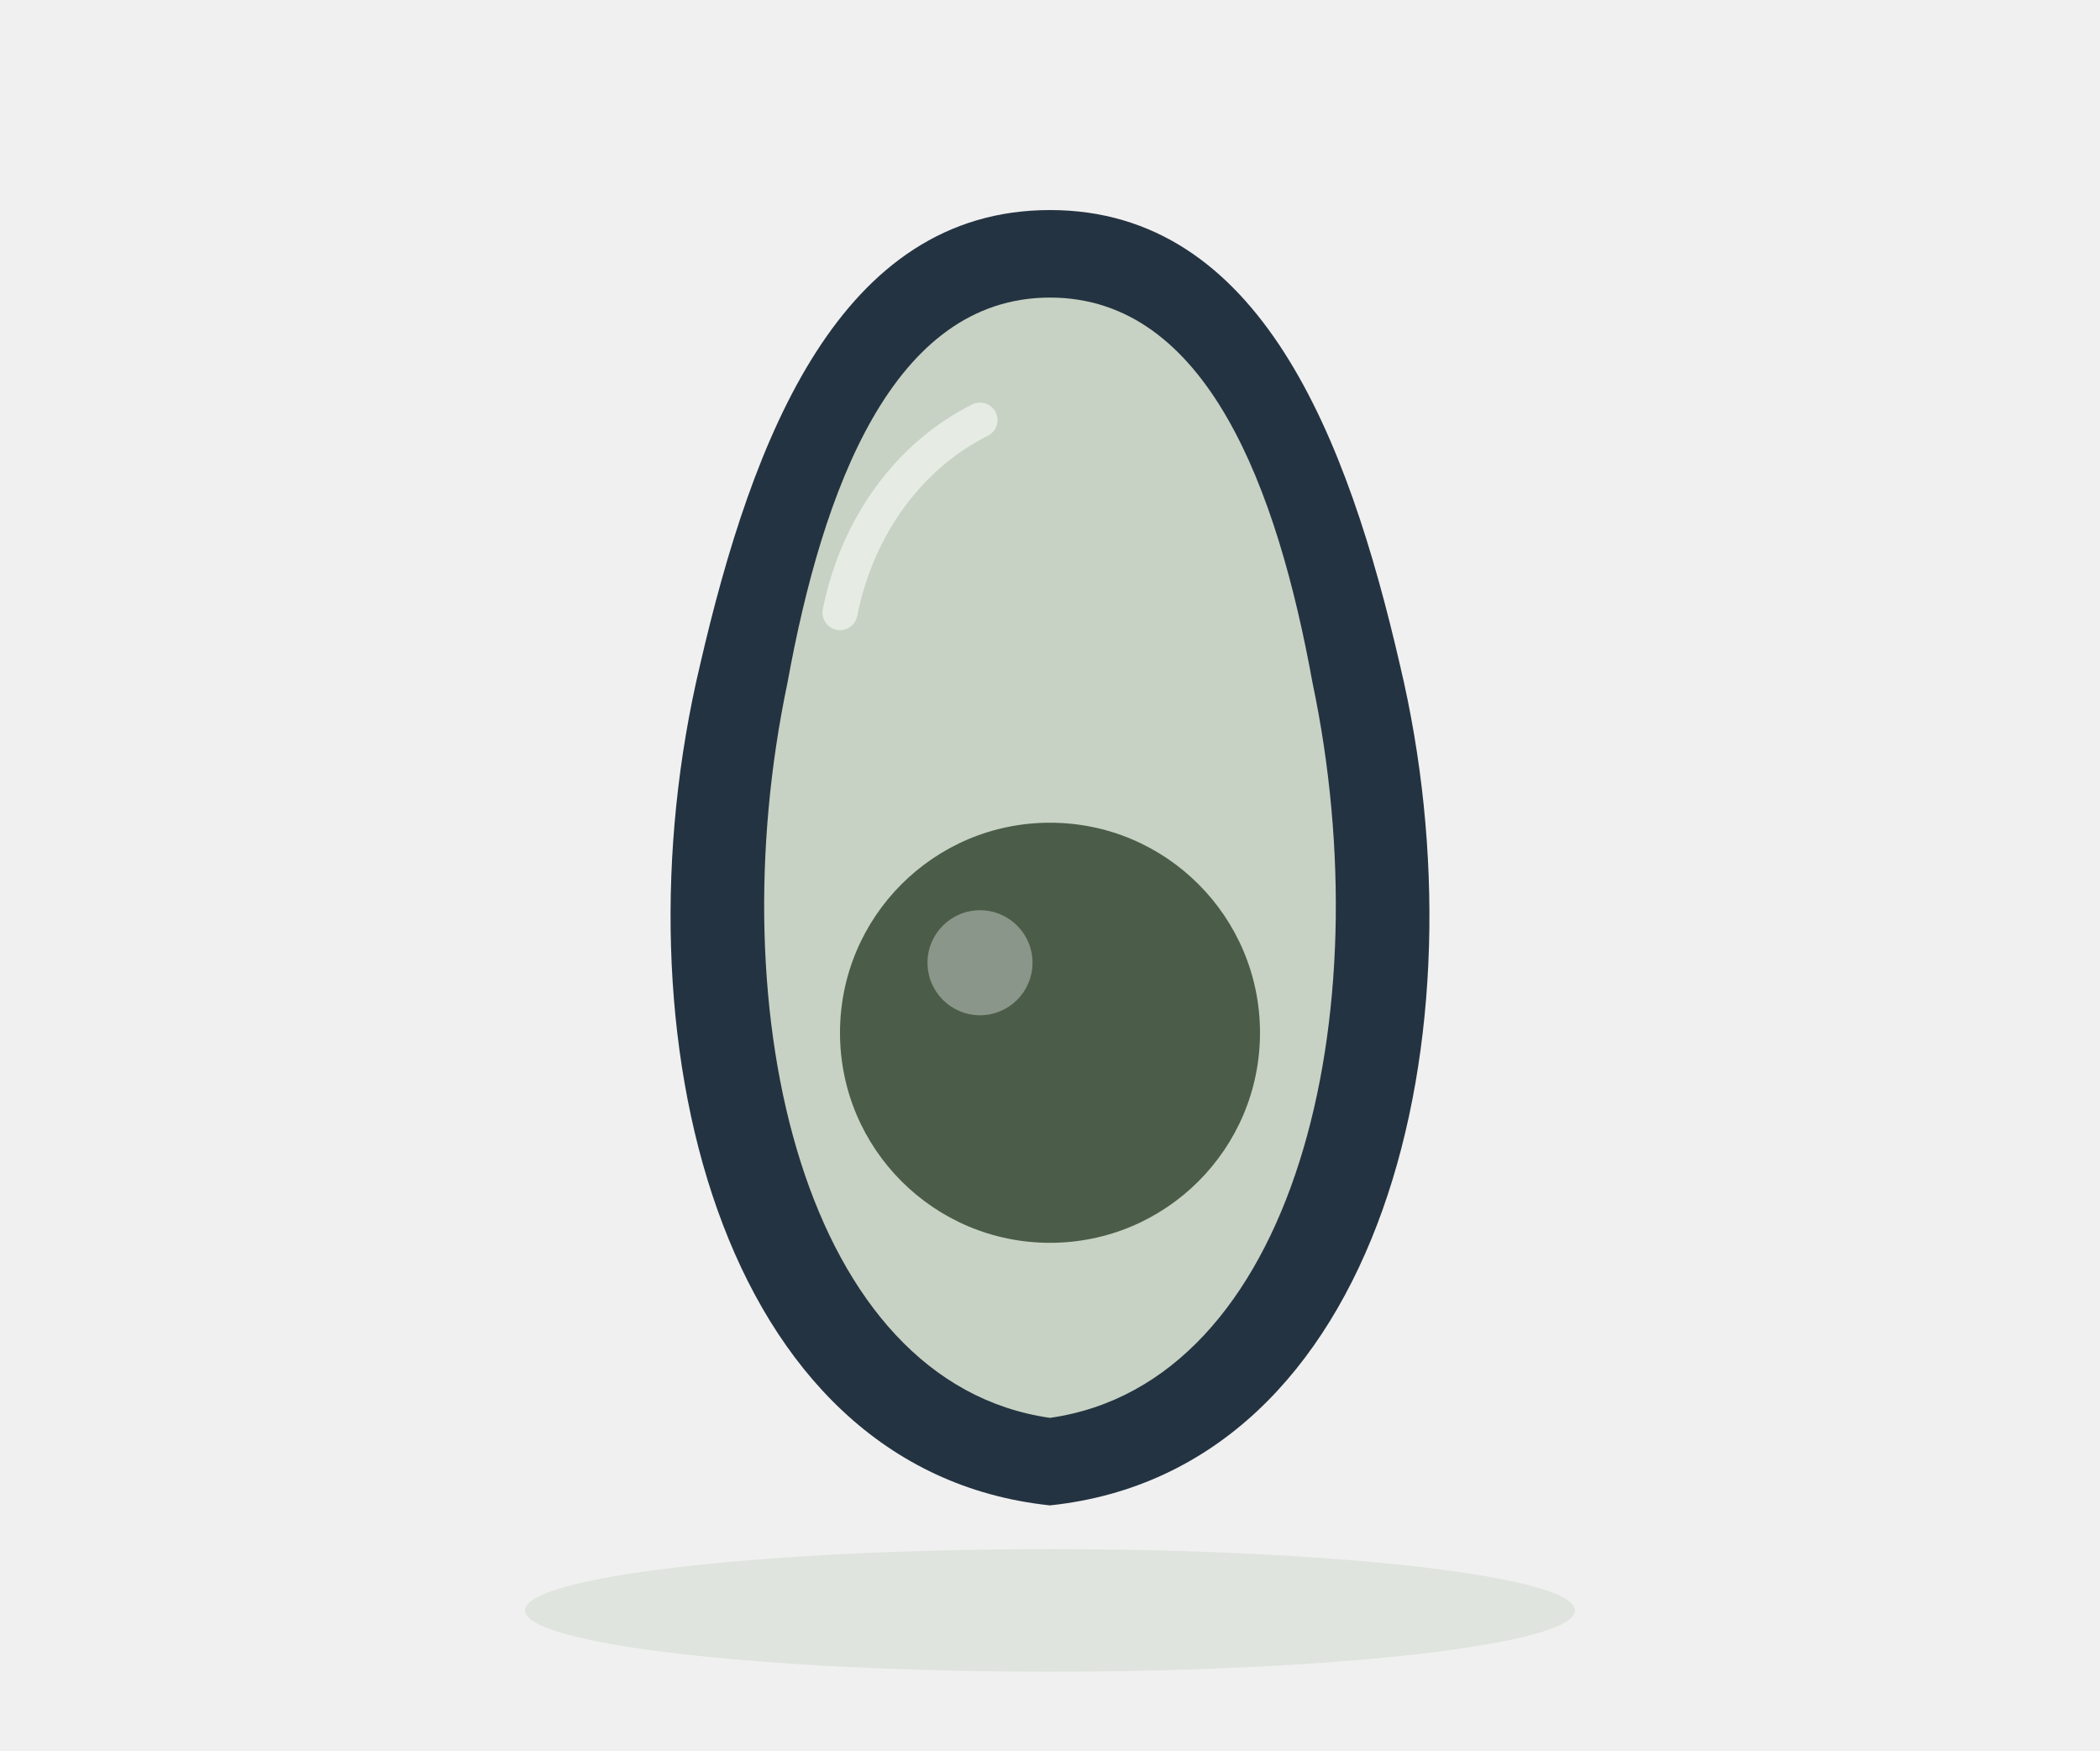
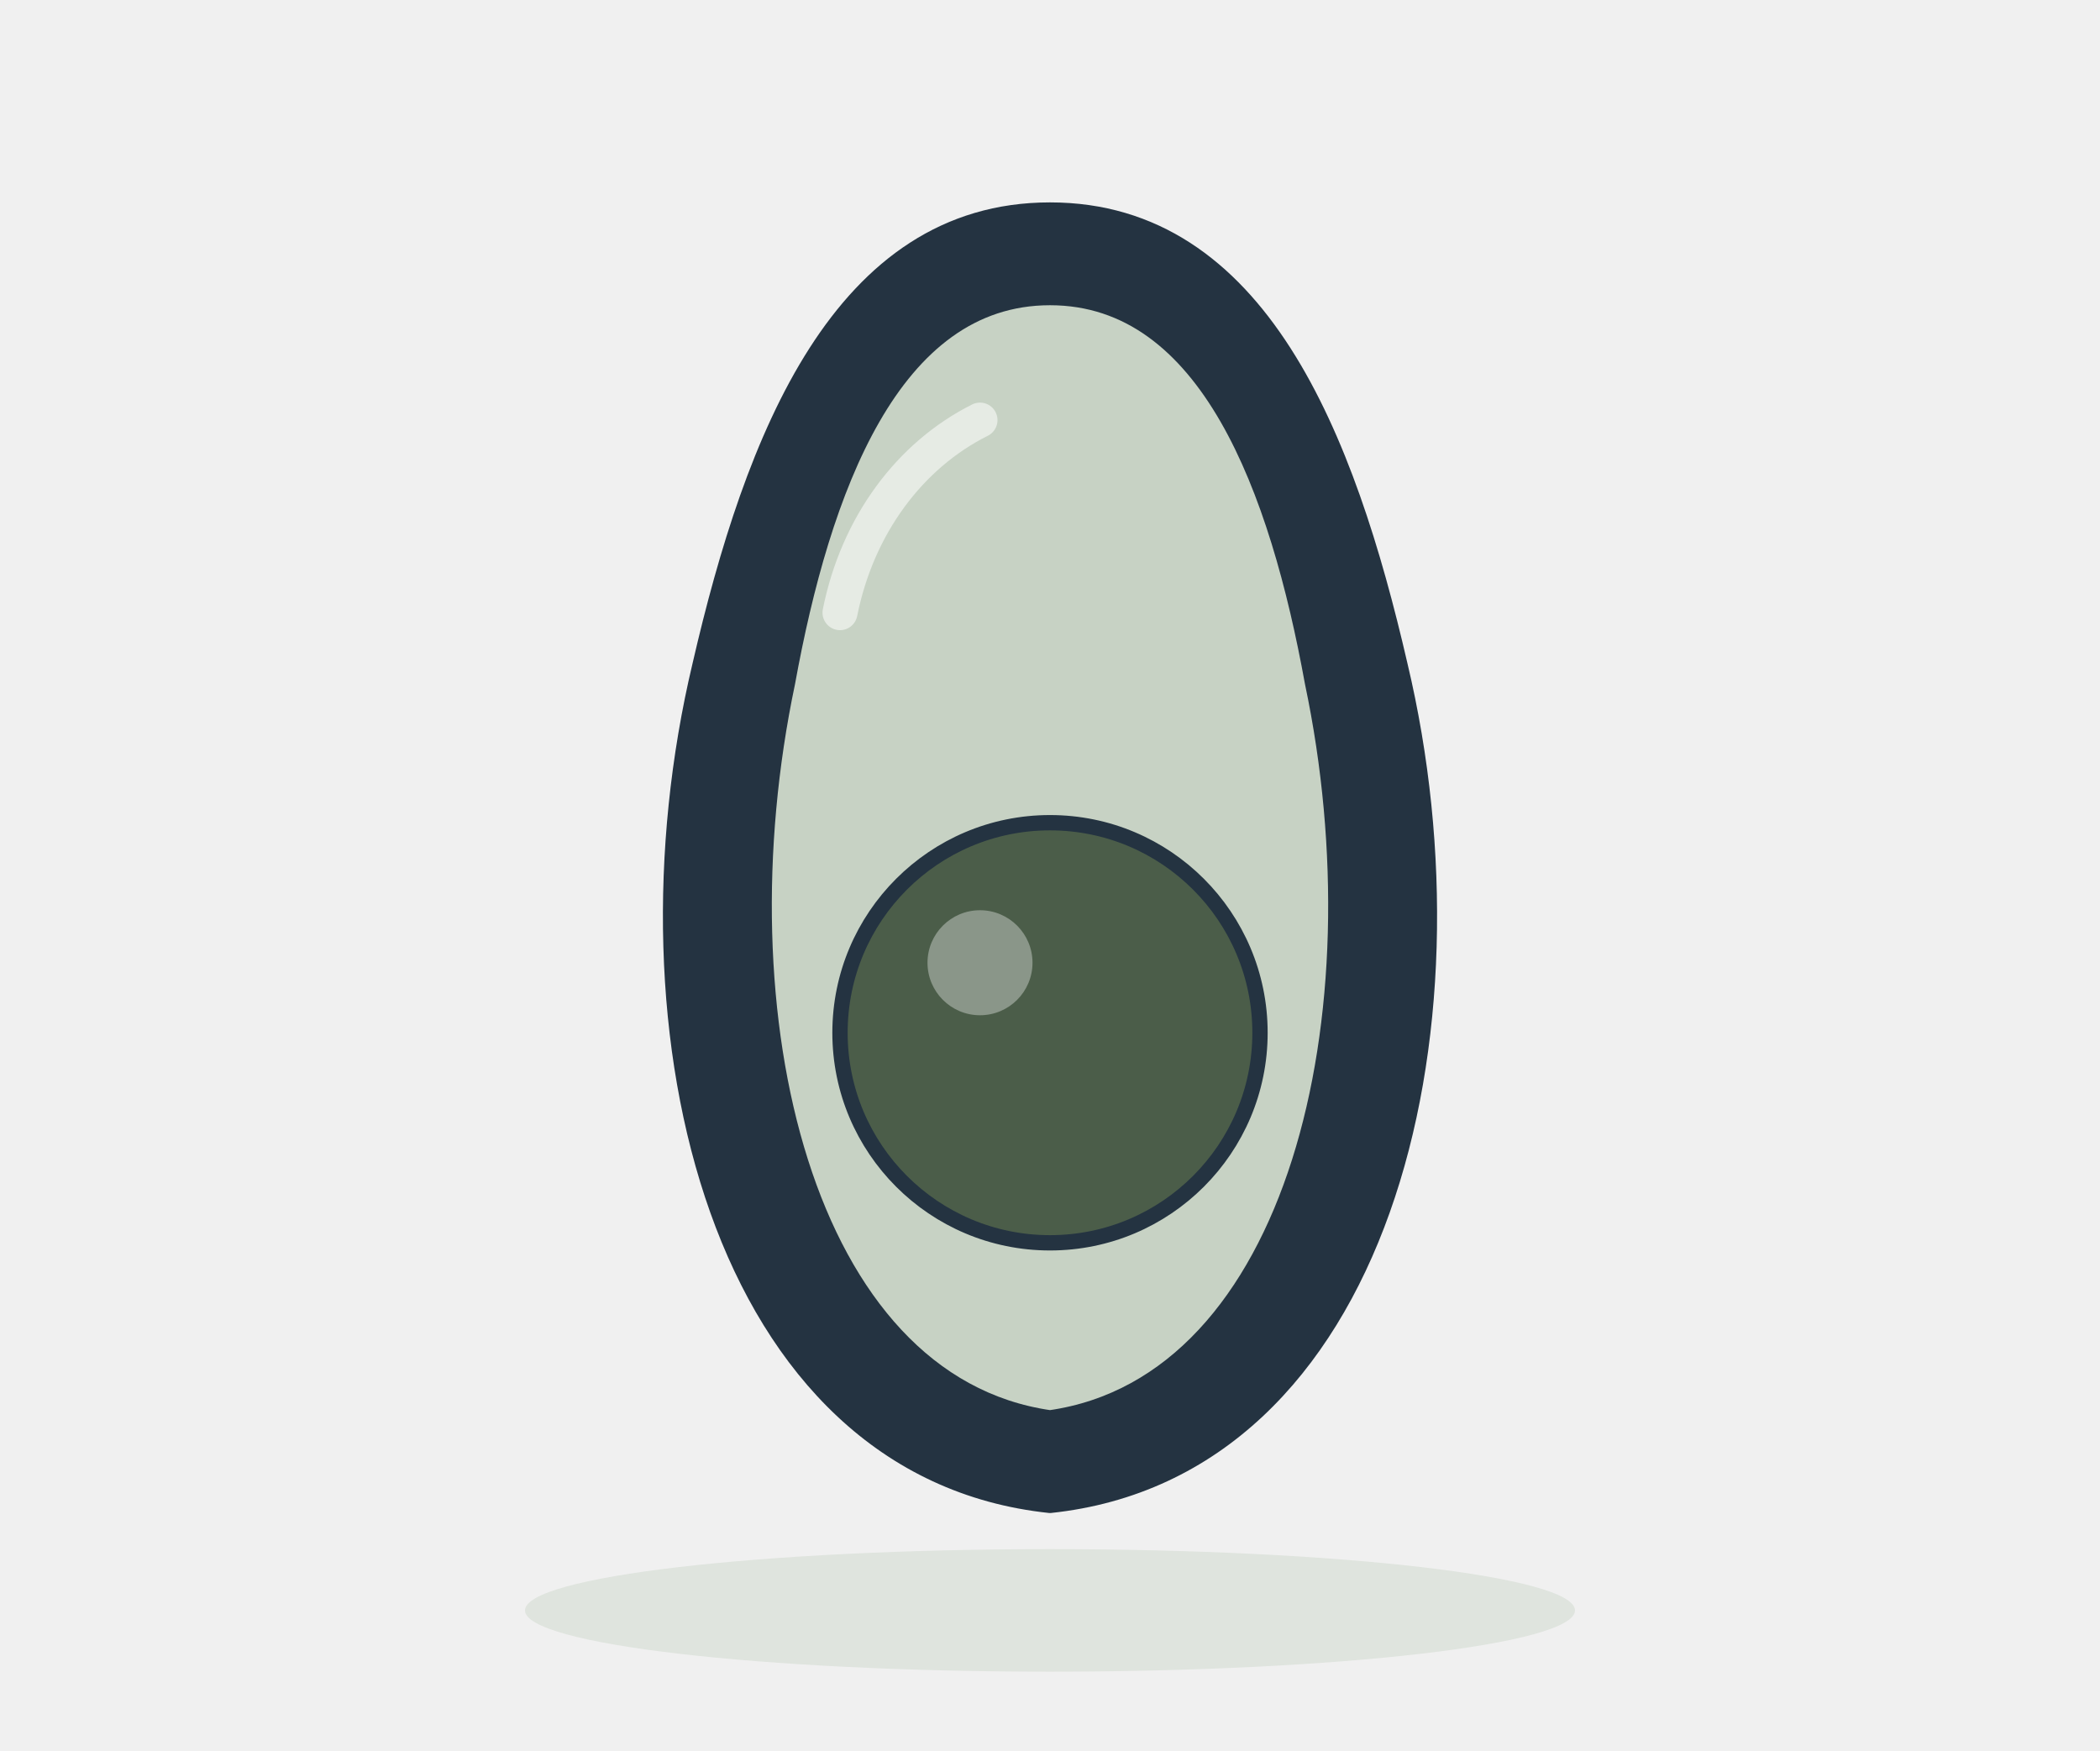
<svg xmlns="http://www.w3.org/2000/svg" viewBox="0 0 240 200" width="240" height="200">
  <ellipse cx="120" cy="184" rx="60" ry="7" fill="#DFE4DE" />
-   <path d="M120 24 C96 24 86 50 80 76 C70 118 82 168 120 172 C158 168 170 118 160 76 C154 50 144 24 120 24Z" fill="#243341" />
-   <path d="M120 34 C102 34 94 56 90 78 C82 116 92 158 120 162 C148 158 158 116 150 78 C146 56 138 34 120 34Z" fill="#C7D2C4" />
-   <circle cx="120" cy="118" r="24" fill="#4B5D49" />
+   <path d="M120 24 C96 24 86 50 80 76 C70 118 82 168 120 172 C158 168 170 118 160 76 C154 50 144 24 120 24Z" fill="#243341" stroke="#243341" stroke-width="1.75" stroke-linejoin="round" />
+   <path d="M120 34 C102 34 94 56 90 78 C82 116 92 158 120 162 C148 158 158 116 150 78 C146 56 138 34 120 34Z" fill="#C7D2C4" stroke="#243341" stroke-width="1.75" stroke-linejoin="round" />
+   <circle cx="120" cy="118" r="24" fill="#4B5D49" stroke="#243341" stroke-width="1.75" stroke-linejoin="round" />
  <circle cx="112" cy="110" r="6" fill="#fff" opacity=".35" />
  <path d="M96 70 C98 60 104 52 112 48" stroke="#fff" stroke-width="4" fill="none" stroke-linecap="round" opacity=".55" />
</svg>
